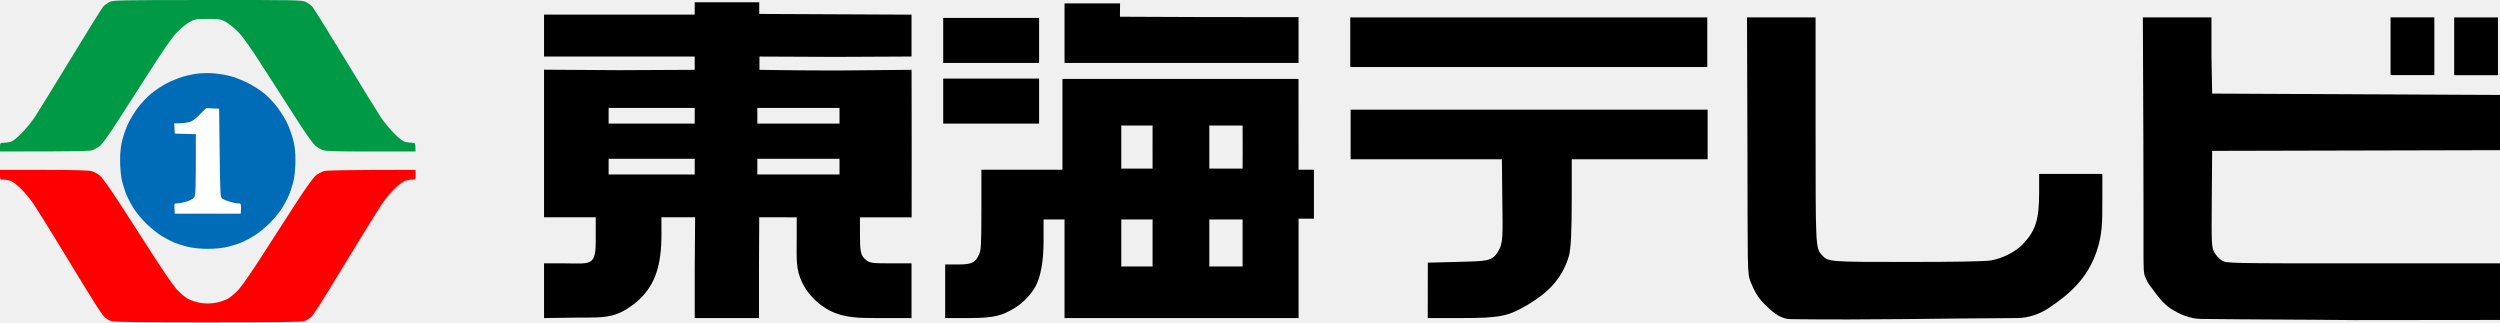
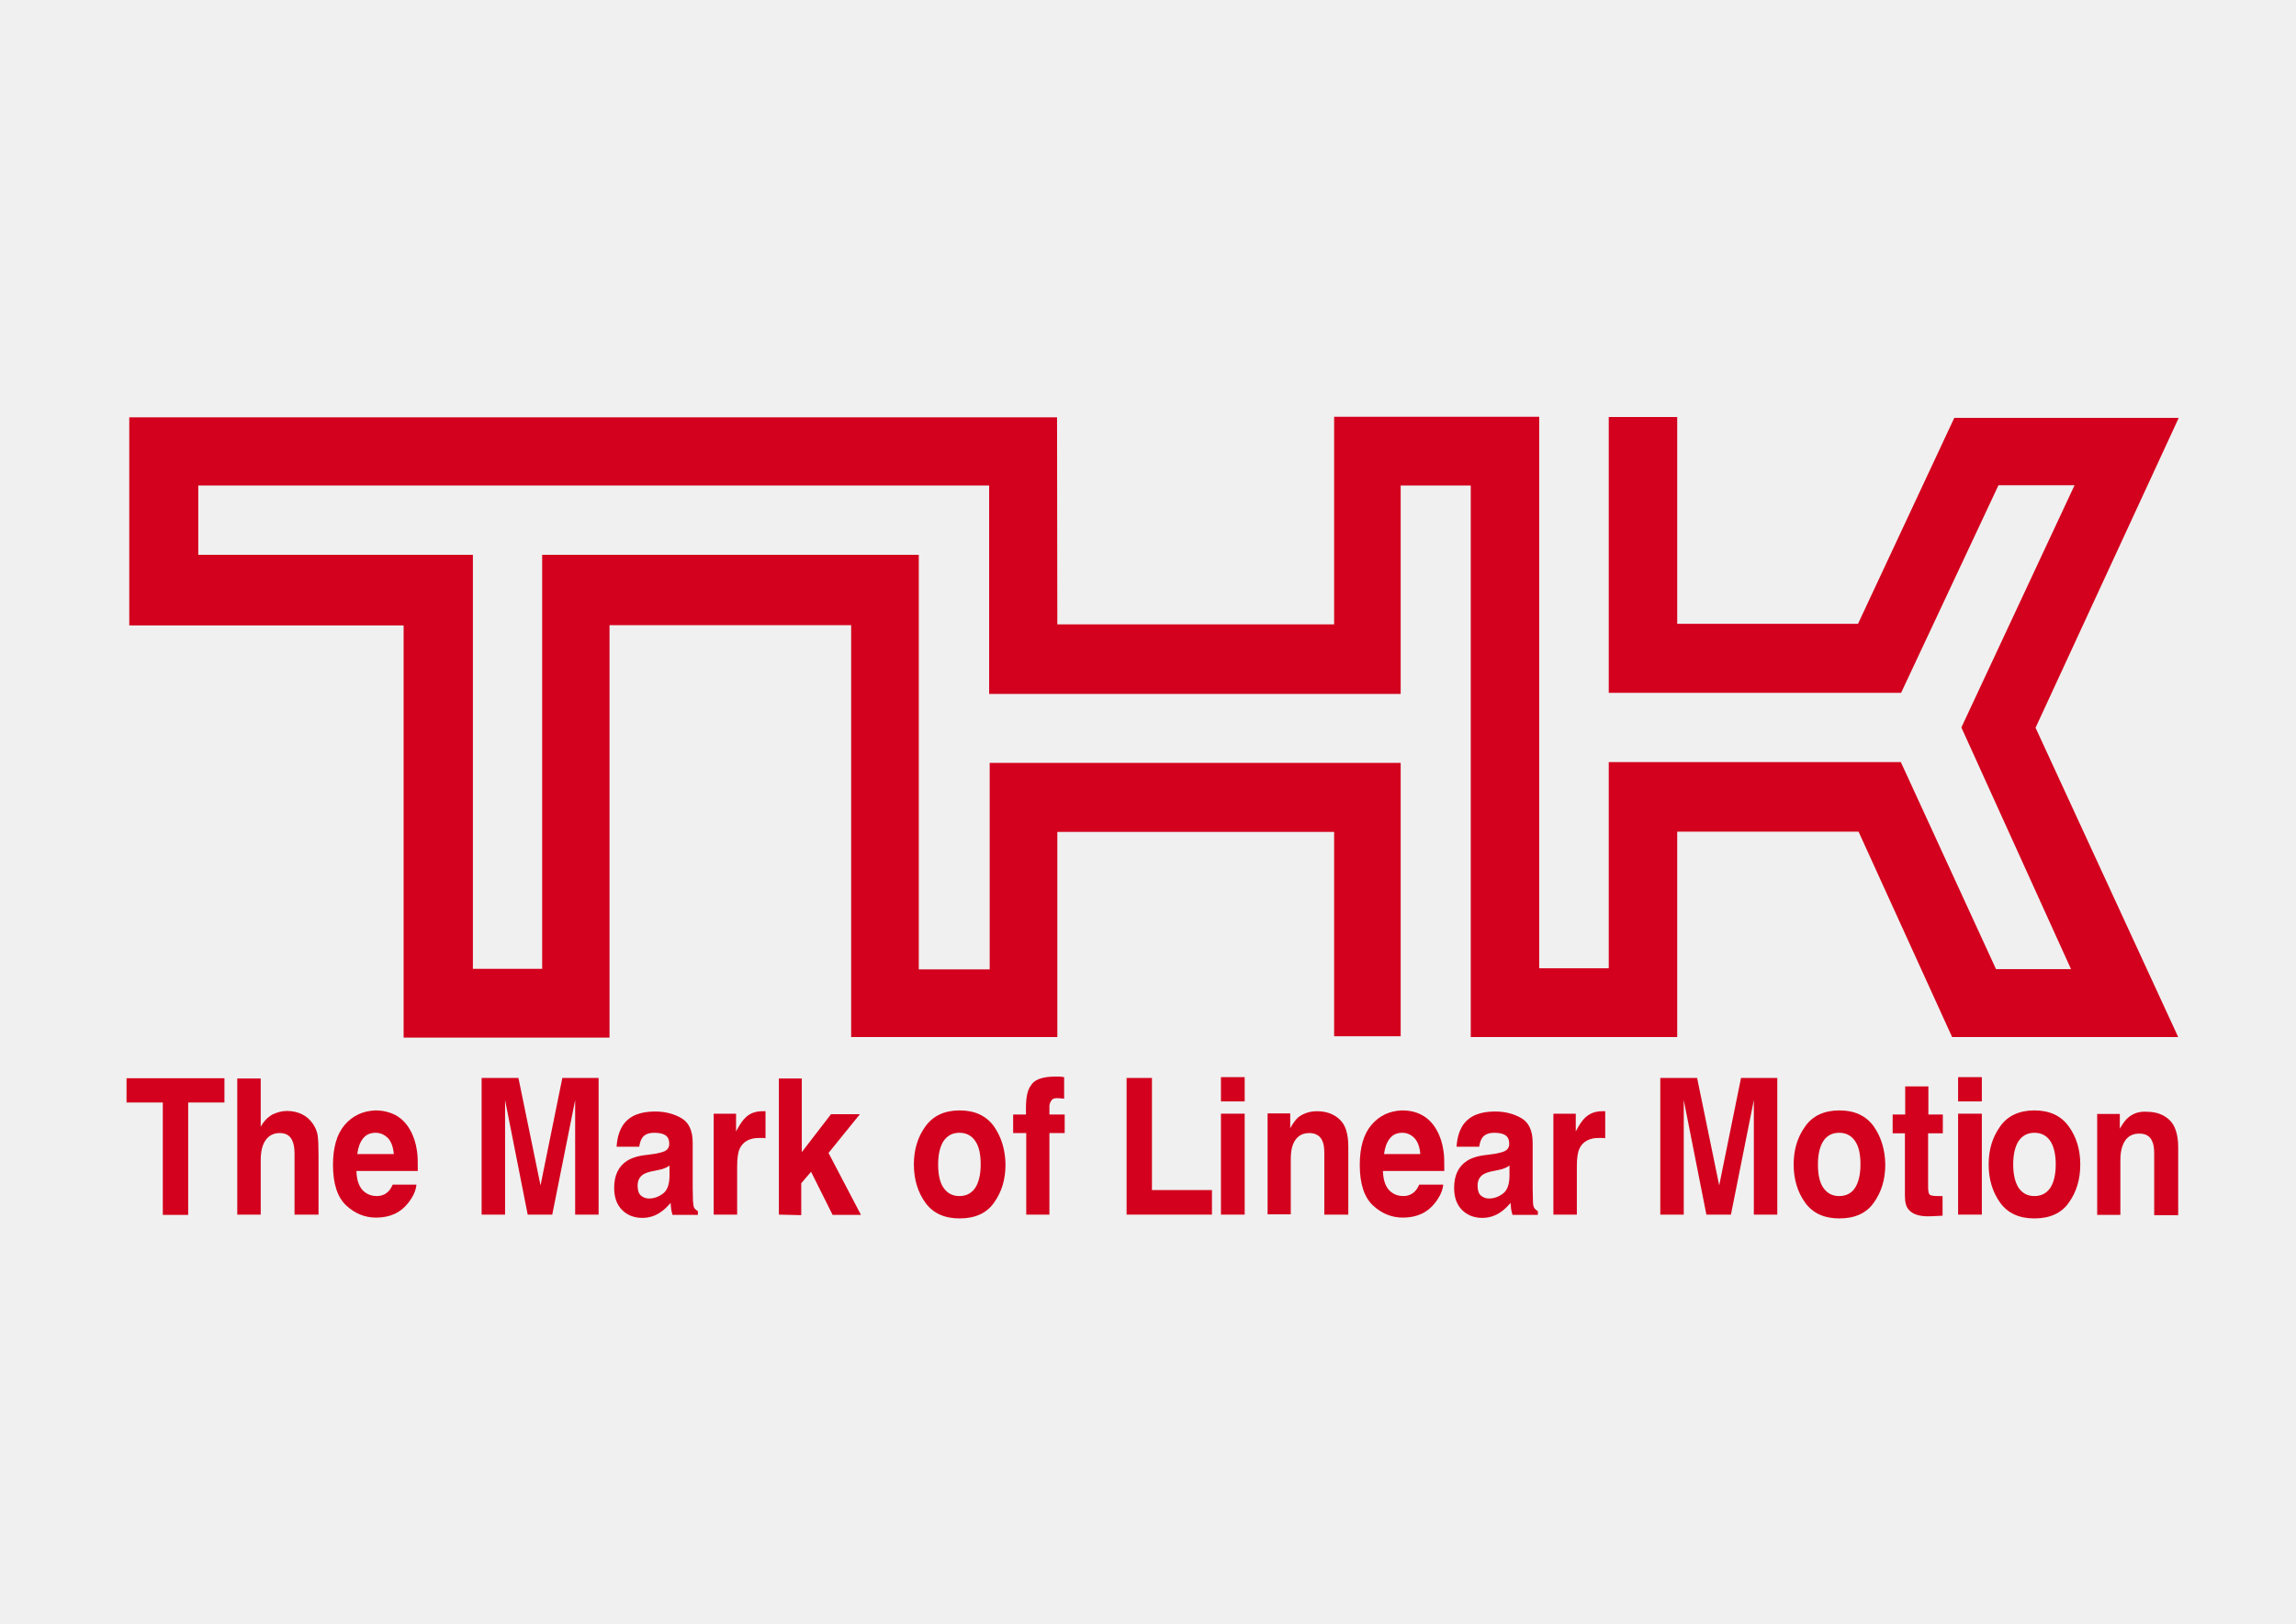
- <svg xmlns="http://www.w3.org/2000/svg" version="1.1" viewBox="0 0 1500 193.431">
-   <g transform="matrix(0.9999983,0,0,0.9999983,-382.1473,464.7191)">
-     <use transform="matrix(2.4505,0,0,2.4505,378.95,43.075)" width="100%" height="100%" href="#img1" x="0" y="0" />
-     <g transform="matrix(0.4492,0,0,0.4492,244.18,-238.77)">
-       <g transform="matrix(0.5898,0,0,0.5898,113.13,-48.164)" stroke-width="2.45">
-         <path d="m 576.45,-766.48 c -4.705,2.499 -10.929,7.131 -13.796,10.292 -2.892,3.161 -36.415,57.024 -74.52,119.71 -38.081,62.684 -74.814,122.23 -81.627,132.33 -6.788,10.121 -20.119,26.147 -29.627,35.631 -12.253,12.204 -19.8,17.766 -25.878,19.016 -4.729,0.98 -11.615,1.764 -15.316,1.74 -6.224,-0.025 -6.739,0.711 -6.739,9.778 v 9.802 c 183.35,0.098 203.76,-0.539 210.74,-3.382 4.705,-1.936 11.836,-6.102 15.83,-9.263 3.994,-3.161 18.795,-23.378 32.886,-44.943 14.115,-21.565 48.153,-74.496 75.648,-117.62 37.052,-58.077 54.255,-82.754 66.36,-95.154 8.993,-9.189 21.859,-19.678 28.598,-23.28 11.248,-6.004 14.581,-6.543 40.434,-6.543 25.853,0 29.186,0.539 40.434,6.543 6.739,3.602 19.604,14.09 28.598,23.28 12.106,12.4 29.308,37.076 66.36,95.154 27.495,43.129 61.533,96.06 75.648,117.62 14.09,21.565 28.892,41.781 32.886,44.943 3.994,3.161 11.101,7.327 15.83,9.263 6.984,2.843 27.397,3.48 109.66,3.431 l 101.08,-0.049 c 0,-18.869 -0.515,-19.604 -6.739,-19.58 -3.7,0.025 -10.586,-0.76 -15.316,-1.74 -6.077,-1.25 -13.625,-6.812 -25.878,-19.016 -9.508,-9.483 -22.839,-25.51 -29.627,-35.631 -6.812,-10.096 -43.546,-69.644 -81.627,-132.33 -38.106,-62.684 -71.629,-116.55 -74.52,-119.71 -2.867,-3.161 -9.361,-7.842 -14.409,-10.415 -8.822,-4.484 -17.57,-4.656 -223,-4.558 -203.64,0.123 -214.22,0.343 -222.38,4.681 z" fill="#009946" />
-         <path d="m 793.69,-605.51 c -6.442,0.144 -12.8,0.518 -17.517,1.082 -9.434,1.127 -24.873,4.413 -34.307,7.28 -9.434,2.892 -25.412,9.507 -35.533,14.727 -10.096,5.22 -25.828,15.61 -34.92,23.06 -9.091,7.45 -22.888,22.101 -30.632,32.565 -7.744,10.464 -17.645,26.711 -21.983,36.145 -4.337,9.41 -10.145,25.952 -12.889,36.734 -3.529,13.821 -4.997,27.397 -4.973,45.947 0,14.483 1.666,34.062 3.7,43.497 2.034,9.434 6.692,24.603 10.343,33.695 3.676,9.091 11.785,24.26 18.034,33.695 6.249,9.434 18.941,24.431 28.253,33.326 9.287,8.895 23.502,20.412 31.589,25.558 8.087,5.146 20.756,12.033 28.181,15.268 7.425,3.259 22.3,8.014 33.082,10.587 12.816,3.063 28.5,4.681 45.335,4.681 16.835,0 32.518,-1.618 45.335,-4.681 10.782,-2.573 25.657,-7.328 33.082,-10.587 7.425,-3.235 20.094,-10.122 28.181,-15.268 8.087,-5.146 22.301,-16.663 31.589,-25.558 9.312,-8.895 22.004,-23.892 28.253,-33.326 6.249,-9.434 14.359,-24.603 18.034,-33.695 3.651,-9.091 8.334,-24.26 10.343,-33.695 2.009,-9.434 3.7,-29.014 3.7,-43.497 0.025,-18.55 -1.444,-32.126 -4.973,-45.947 -2.745,-10.782 -8.552,-27.324 -12.889,-36.734 -4.337,-9.434 -14.239,-25.681 -21.983,-36.145 -7.744,-10.464 -21.54,-25.143 -30.632,-32.666 -9.091,-7.499 -26.466,-18.525 -38.596,-24.529 -12.13,-5.979 -30.313,-12.941 -40.434,-15.44 -10.096,-2.499 -26.637,-5.096 -36.758,-5.782 -5.048,-0.355 -11.573,-0.441 -18.015,-0.297 z" fill="#006cb7" />
-         <path d="m 328.95,-375.5 c 0,10.978 0.049,11.027 8.577,11.027 4.705,0 12.424,1.666 17.154,3.676 4.729,2.009 15.365,10.562 23.648,18.992 8.283,8.43 20.241,23.035 26.588,32.469 6.347,9.434 28.083,44.183 48.275,77.191 20.217,33.009 51.51,84.298 69.546,113.95 18.036,29.651 36.243,57.759 40.483,62.488 4.215,4.729 11.959,9.949 17.178,11.591 7.253,2.304 59.719,3.039 219.05,3.039 159.33,0 211.8,-0.735 219.05,-3.039 5.22,-1.642 12.963,-6.862 17.178,-11.591 4.239,-4.729 22.447,-32.837 40.483,-62.488 18.036,-29.651 49.329,-80.941 69.546,-113.95 20.192,-33.008 41.928,-67.757 48.275,-77.191 6.347,-9.434 18.305,-24.04 26.588,-32.469 8.283,-8.43 18.918,-16.982 23.648,-18.992 4.729,-2.009 12.424,-3.676 17.154,-3.676 8.528,0 8.577,-0.049 8.577,-11.027 v -11.027 c -171.14,0.196 -202.19,1.054 -208.37,3.161 -4.754,1.642 -12.473,5.832 -17.154,9.336 -5.269,3.921 -22.692,28.181 -45.776,63.714 -20.511,31.538 -54.696,84.592 -75.966,117.89 -21.295,33.303 -44.869,67.487 -52.392,75.966 -7.548,8.479 -19.114,18.379 -25.73,21.981 -6.616,3.627 -19.482,7.768 -28.573,9.19 -11.713,1.862 -21.369,1.862 -33.082,0 -9.091,-1.421 -21.957,-5.563 -28.573,-9.19 -6.616,-3.602 -18.183,-13.502 -25.73,-21.981 -7.523,-8.479 -31.097,-42.664 -52.392,-75.966 -21.271,-33.303 -55.455,-86.356 -75.966,-117.89 -23.084,-35.533 -40.507,-59.793 -45.776,-63.714 -4.681,-3.504 -12.4,-7.695 -17.154,-9.336 -6.175,-2.107 -37.223,-2.965 -108.51,-3.063 l -99.859,-0.098 z" fill="#f00" />
-       </g>
-       <g transform="matrix(2.6136,0,0,2.6136,903.15,-560.07)">
-         <g>
-           <rect x="1026.2" y="30.741" width="22.375" height="29.516" />
-           <rect x="993.68" y="30.705" width="22.375" height="29.516" />
-           <rect x="462.03" y="30.735" width="182.45" height="25.356" />
-         </g>
-         <rect x="254" y="31" width="49" height="23" stroke-linecap="round" stroke-linejoin="round" stroke-width="0.624" />
-         <rect x="254" y="62" width="49" height="23" stroke-linecap="round" stroke-linejoin="round" stroke-width="0.624" />
-         <g stroke-linecap="square" stroke-width="4.999">
-           <path d="m 50,170.4 v -13.981 h 9.94 c 7.36,0 11.896,0.598 14.164,-1.254 2.41,-1.968 2.331,-6.59 2.318,-13.674 l -0.016,-8.616 -12.576,-0.016 -13.829,-0.005 1e-5,-37.856 -1.3e-5,-37.547 38.383,0.251 38.617,-0.185 -0.017,-3.519 0.017,-3.265 H 50.001 v -21.423 h 77 v -6.312 h 33 l -0.029,3 0.029,2.955 39.067,0.185 38.74,0.185 v 21.398 l -38.74,0.185 -38.973,-0.172 -0.017,3.265 0.017,3.519 c 0,0 18.776,0.34 39.694,0.346 l 38.033,-0.346 0.057,37.227 -0.018,38.177 -13.8,-0.005 -12.606,0.005 v 7.827 c 0,8.913 0.059,11.792 3.353,14.137 1.968,1.401 3.059,1.534 12.577,1.534 h 10.423 v 27.961 h -17.563 c -9.337,0 -16.943,-0.077 -24.211,-3.808 -5.955,-3.056 -11.191,-8.269 -14.099,-14.298 -3.381,-7.011 -2.804,-11.874 -2.804,-23.183 v -10.172 l -10.698,-0.066 h -8.46 l -0.132,26.192 v 25.35 h -32.839 v -25.35 l 0.212,-26.165 -17.234,-0.006 0.016,8.817 c 0.028,15.72 -3.206,25.297 -11.024,32.936 -2.412,2.357 -7.515,6.226 -12.031,7.778 -6.209,2.135 -13.208,1.658 -19.622,1.739 l -17.317,0.234 z m 77,-64.402 v -3 H 83 v 8 h 44 z m 74,0 v -3 h -42 v 8 h 42 z m -74,-25 v -4 H 83 v 8 L 105.461,85.01 127,84.998 Z m 74,0 v -4 h -42 v 8 h 42 z" style="paint-order:markers fill stroke" />
-           <path d="M 316,54 V 23.58 l 14.984,-0.002 13.393,0.007 -0.032,3.391 -0.016,3.407 45.418,0.184 45.851,0.015 v 23.418 h -59.599 z" style="paint-order:markers fill stroke" />
-           <path d="m 255,170 v -13 h 7.055 c 7.29,0 8.547,-1.446 10.324,-5.192 0.952,-2.006 1.133,-5.642 1.133,-22.809 v -20.422 h 41.417 v -46.416 h 120.66 l 0.004,22.592 0.004,23.824 4.118,2e-5 h 3.749 v 24.993 h -7.855 v 50.812 h -119.61 v -50.383 h -10.711 v 11.068 c -10e-4,11.045 -1.674,18.361 -3.935,22.793 -2.059,4.035 -6.711,8.959 -10.66,11.283 -6.313,3.714 -9.64,5.227 -23.472,5.238 h -12.221 z m 106,-12 v -24 h -16 v 24 h 7 z m 46,-13 v -11 h -17 v 24 h 17 z M 360.988,97.508 361,86 h -16 v 22 h 16 z m 46.059,0 L 407,86 h -17 v 22 h 17 z" style="paint-order:markers fill stroke" />
-           <path d="m 501.65,168.75 0.017,-12.686 14.282,-0.358 c 16.051,-0.403 18.35,-0.312 21.377,-4.934 3.027,-4.622 2.61,-8.42 2.392,-28.27 l -0.204,-19.275 h -37.49 l -39.811,1e-5 v -25.356 l 91.226,10e-7 91.226,-10e-7 v 25.356 l -34.634,-1e-5 h -34.812 v 19.489 c 0,17.684 -0.446,26.461 -1.456,29.939 -3.551,12.229 -11.663,19.397 -21.025,24.913 -10.096,5.949 -14.009,6.817 -34.487,6.815 l -16.618,-0.002 z" style="paint-order:markers fill stroke" />
-           <path d="m 687.17,184.94 c -5.961,-0.079 -10.152,-4.484 -13.414,-7.654 -3.318,-3.225 -5.196,-6.635 -7.093,-11.306 -1.898,-4.671 -1.456,-6.481 -1.659,-70.079 l -0.208,-65.161 h 35.034 v 57.378 c 0,59.999 0.021,60.424 3.134,63.931 3.24,3.65 3.326,3.657 44.199,3.657 24.278,0 39.633,-0.281 42.333,-0.774 5.962,-1.089 12.422,-4.359 16.091,-8.146 6.634,-6.846 8.498,-12.625 8.498,-26.36 v -9.709 h 32.299 l -0.006,14.46 c -0.005,10.128 10e-4,16.545 -2.886,25.05 -4.826,14.213 -14.111,22.117 -24.726,29.177 -4.584,3.049 -10.244,4.907 -15.748,4.976 -38.613,0.149 -76.589,1.078 -115.85,0.559 z" style="paint-order:markers fill stroke" />
-           <path d="m 896.8,184.83 c -5.403,-0.063 -10.815,-2.267 -15.353,-5.2 -3.964,-2.563 -6.841,-6.572 -9.649,-10.367 -1.45,-1.96 -2.522,-3.26 -3.664,-6.33 -1.142,-3.07 -0.524,-5.195 -0.78,-68.111 l -0.261,-64.103 h 35.058 l 0.003,19.663 0.357,19.281 147.1,0.714 v 28.2 l -73.358,0.182 -73.745,0.182 -0.188,24.468 c -0.178,23.19 -0.114,24.613 1.227,27.242 0.778,1.526 2.508,3.449 3.843,4.274 2.423,1.498 2.553,1.5 72.517,1.5 h 69.704 v 28.921 l -74.623,0.082 c -26.057,-0.298 -49.659,-0.264 -78.193,-0.598 z" style="paint-order:markers fill stroke" />
-         </g>
-       </g>
-     </g>
+ <svg xmlns="http://www.w3.org/2000/svg" version="1.1" id="_x31_" x="0px" y="0px" viewBox="0 0 841.9 595.3" style="enable-background:new 0 0 841.9 595.3;" xml:space="preserve">
+   <style type="text/css">
+ 	.st0{fill:#D3011D;}
+ </style>
+   <polygon class="st0" points="589.9,152.9 615,152.9 615,228.7 681.3,228.7 716.6,153.2 798.9,153.2 746.4,266.8 798.7,380.2   715.8,380.2 681.5,304.9 615,304.9 615,380.2 539.3,380.2 539.3,178 513.6,178 513.6,254.4 362.7,254.4 362.7,178 72.7,178   72.7,203.4 173.4,203.4 173.4,355.2 198.8,355.2 198.8,203.4 336.9,203.4 336.9,355.4 362.9,355.4 362.9,279.7 513.6,279.7   513.6,379.9 489.2,379.9 489.2,305 387.7,305 387.7,380.2 312.1,380.2 312.1,229.2 223.5,229.2 223.5,380.4 148,380.4 148,229.3   47.4,229.3 47.4,153 387.6,153 387.7,228.9 489.2,228.9 489.2,152.8 564.4,152.8 564.4,355 589.9,355 589.9,279.4 697,279.4   731.9,355.3 759.4,355.3 719.2,266.7 760.7,177.9 732.8,177.9 697.1,254 589.9,254 " />
+   <g>
+     <path class="st0" d="M46.4,395.3h35.9v8.9H69v41.2h-9.3v-41.2H46.4L46.4,395.3L46.4,395.3z" />
+     <path class="st0" d="M105.2,407.3c2,0,3.9,0.4,5.5,1.2c1.7,0.8,3,2,4.1,3.6c0.9,1.4,1.5,2.8,1.7,4.3c0.2,1.5,0.3,3.8,0.3,7.2v21.7   H108v-22.5c0-2-0.3-3.6-0.9-4.8c-0.8-1.7-2.3-2.6-4.5-2.6c-2.3,0-4,0.9-5.2,2.6c-1.2,1.7-1.8,4.1-1.8,7.3v20h-8.6v-49.9h8.6v17.7   c1.2-2.2,2.7-3.6,4.3-4.5C101.6,407.8,103.3,407.3,105.2,407.3z" />
+     <path class="st0" d="M142.3,417.3c1.2,1.3,1.9,3.3,2.1,5.8H131c0.3-2.4,1-4.3,2.1-5.7c1.1-1.4,2.6-2.1,4.6-2.1   C139.5,415.3,141,416,142.3,417.3z M126.4,412.4c-2.9,3.4-4.3,8.3-4.3,14.7c0,6.8,1.6,11.8,4.8,14.8c3.2,3,6.9,4.5,11,4.5   c5.1,0,9-1.8,11.8-5.4c1.8-2.3,2.8-4.5,3-6.7H144c-0.5,1.1-1,1.9-1.6,2.5c-1.1,1.1-2.5,1.7-4.3,1.7c-1.7,0-3.1-0.5-4.3-1.4   c-2-1.5-3-4.1-3.1-7.8h22.5c0-3.2,0-5.6-0.3-7.3c-0.4-2.9-1.2-5.4-2.5-7.7c-1.4-2.5-3.2-4.3-5.4-5.5c-2.2-1.1-4.6-1.7-7.4-1.7   C133.1,407.3,129.3,409,126.4,412.4z" />
+     <path class="st0" d="M198.2,434.6l8-39.4h13.3v50.1h-8.6v-33.9c0-1,0-2.3,0-4.1c0-1.8,0-3.1,0-4l-8.4,42h-9l-8.3-42   c0,0.9,0,2.3,0,4c0,1.8,0,3.1,0,4.1v33.9h-8.6v-50.1h13.5L198.2,434.6z" />
+     <path class="st0" d="M243.1,437.6c-1.6,1.2-3.3,1.8-5.1,1.8c-1.2,0-2.2-0.4-3-1.1c-0.8-0.7-1.2-1.9-1.2-3.6c0-1.9,0.7-3.2,2-4.1   c0.8-0.5,2.1-1,3.9-1.3l1.9-0.4c1-0.2,1.7-0.4,2.3-0.7c0.6-0.2,1.1-0.5,1.6-0.9v3.6C245.5,434.2,244.7,436.4,243.1,437.6z    M229.9,425.6c-3.1,2-4.7,5.3-4.7,9.9c0,3.5,1,6.2,2.9,8.1s4.4,2.9,7.4,2.9c2.3,0,4.4-0.6,6.3-1.8c1.6-1,2.9-2.3,4.1-3.7   c0.1,0.8,0.1,1.6,0.2,2.3c0.1,0.7,0.3,1.3,0.5,2.1h9.3v-1.4c-0.6-0.3-1-0.7-1.3-1.1c-0.3-0.5-0.4-1.3-0.5-2.6   c0-1.7-0.1-3.1-0.1-4.3v-17c0-4.5-1.4-7.5-4.2-9.1c-2.8-1.6-6-2.4-9.6-2.4c-5.5,0-9.4,1.6-11.7,4.9c-1.4,2.1-2.2,4.7-2.4,8h8.3   c0.2-1.4,0.6-2.6,1.2-3.4c0.8-1.1,2.3-1.7,4.3-1.7c1.8,0,3.2,0.3,4.1,0.9c0.9,0.6,1.4,1.6,1.4,3.2c0,1.2-0.6,2.2-1.8,2.7   c-0.7,0.3-1.8,0.6-3.4,0.9l-2.9,0.4C234.1,423.7,231.6,424.5,229.9,425.6z" />
+     <path class="st0" d="M279.6,407.4c0.2,0,0.3,0,0.4,0c0.1,0,0.4,0,0.7,0v9.9c-0.5-0.1-1-0.1-1.4-0.1c-0.4,0-0.8,0-1,0   c-3.4,0-5.8,1.3-7,3.8c-0.7,1.4-1,3.6-1,6.6v17.7h-8.6v-37h8.2v6.5c1.3-2.5,2.5-4.2,3.5-5.1C274.9,408.2,277,407.4,279.6,407.4z" />
+     <path class="st0" d="M285.6,445.3v-49.9h8.4v27l10.7-13.9h10.6l-11.5,14.2l11.9,22.7h-10.4l-7.9-15.8l-3.6,4.2v11.7L285.6,445.3   L285.6,445.3z" />
+     <path class="st0" d="M346,435.5c-1.4-2-2-4.9-2-8.6s0.7-6.6,2-8.6c1.4-2,3.3-3,5.8-3c2.5,0,4.4,1,5.8,3s2,4.9,2,8.6s-0.7,6.6-2,8.6   c-1.4,2-3.3,3-5.8,3C349.3,438.5,347.4,437.5,346,435.5z M364.5,413c-2.8-3.9-7-5.9-12.6-5.9s-9.8,2-12.6,5.9   c-2.8,3.9-4.2,8.5-4.2,13.9c0,5.4,1.4,10.1,4.2,14c2.8,3.9,7,5.8,12.6,5.8s9.9-1.9,12.6-5.8c2.8-3.9,4.2-8.5,4.2-14   C368.6,421.5,367.2,416.9,364.5,413z" />
+     <path class="st0" d="M386.9,394.7c0.5,0,1,0,1.5,0c0.5,0,1,0.1,1.8,0.2v7.9c-0.5-0.1-1.3-0.1-2.4-0.2c-1.1,0-1.9,0.2-2.3,0.9   c-0.4,0.6-0.7,1.3-0.7,2c0,0.7,0,1.8,0,3.1h5.6v6.8h-5.6v29.9h-8.5v-29.9h-4.8v-6.8h4.7v-2.4c0-4,0.6-6.7,1.8-8.2   C379.1,395.9,382.1,394.7,386.9,394.7z" />
+     <path class="st0" d="M413.1,445.3v-50.1h9.3v41.1h22v9L413.1,445.3L413.1,445.3z" />
+     <path class="st0" d="M456.4,394.9v8.9h-8.7v-8.9H456.4z M447.7,445.3v-37h8.7v37H447.7z" />
+     <path class="st0" d="M482.9,407.4c3.4,0,6.2,1,8.3,3c2.2,2,3.2,5.3,3.2,10v24.9h-8.8v-22.5c0-2-0.2-3.4-0.7-4.5   c-0.8-1.9-2.5-2.9-4.8-2.9c-2.9,0-4.9,1.4-6,4.2c-0.6,1.5-0.8,3.4-0.8,5.6v20h-8.5v-37h8.3v5.4c1.1-1.9,2.1-3.3,3.1-4.1   C478,408.2,480.2,407.4,482.9,407.4z" />
+     <path class="st0" d="M518.7,417.3c1.2,1.3,1.9,3.3,2.1,5.8h-13.3c0.3-2.4,1-4.3,2.1-5.7c1.1-1.4,2.6-2.1,4.6-2.1   C515.9,415.3,517.5,416,518.7,417.3z M502.9,412.4c-2.9,3.4-4.3,8.3-4.3,14.7c0,6.8,1.6,11.8,4.8,14.8c3.2,3,6.9,4.5,11,4.5   c5.1,0,9-1.8,11.8-5.4c1.8-2.3,2.8-4.5,3-6.7h-8.8c-0.5,1.1-1,1.9-1.6,2.5c-1.1,1.1-2.5,1.7-4.3,1.7c-1.7,0-3.1-0.5-4.3-1.4   c-2-1.5-3-4.1-3.1-7.8h22.5c0-3.2,0-5.6-0.3-7.3c-0.4-2.9-1.2-5.4-2.5-7.7c-1.4-2.5-3.2-4.3-5.4-5.5s-4.6-1.7-7.4-1.7   C509.5,407.3,505.8,409,502.9,412.4z" />
+     <path class="st0" d="M551.1,437.6c-1.6,1.2-3.3,1.8-5.1,1.8c-1.2,0-2.2-0.4-3-1.1c-0.8-0.7-1.2-1.9-1.2-3.6c0-1.9,0.7-3.2,2-4.1   c0.8-0.5,2.1-1,3.9-1.3l1.9-0.4c1-0.2,1.7-0.4,2.3-0.7c0.5-0.2,1.1-0.5,1.6-0.9v3.6C553.5,434.2,552.7,436.4,551.1,437.6z    M537.9,425.6c-3.1,2-4.7,5.3-4.7,9.9c0,3.5,1,6.2,2.9,8.1c1.9,1.9,4.4,2.9,7.4,2.9c2.3,0,4.4-0.6,6.3-1.8c1.6-1,2.9-2.3,4.1-3.7   c0.1,0.8,0.1,1.6,0.2,2.3c0.1,0.7,0.3,1.3,0.5,2.1h9.3v-1.4c-0.6-0.3-1-0.7-1.3-1.1c-0.3-0.5-0.5-1.3-0.5-2.6   c0-1.7-0.1-3.1-0.1-4.3v-17c0-4.5-1.4-7.5-4.2-9.1c-2.8-1.6-6-2.4-9.6-2.4c-5.5,0-9.4,1.6-11.7,4.9c-1.4,2.1-2.2,4.7-2.4,8h8.3   c0.2-1.4,0.6-2.6,1.2-3.4c0.9-1.1,2.3-1.7,4.3-1.7c1.8,0,3.2,0.3,4.1,0.9c0.9,0.6,1.4,1.6,1.4,3.2c0,1.2-0.6,2.2-1.8,2.7   c-0.7,0.3-1.8,0.6-3.4,0.9l-2.9,0.4C542.1,423.7,539.6,424.5,537.9,425.6z" />
+     <path class="st0" d="M587.5,407.4c0.2,0,0.3,0,0.4,0s0.4,0,0.7,0v9.9c-0.5-0.1-1-0.1-1.4-0.1s-0.8,0-1,0c-3.4,0-5.8,1.3-7,3.8   c-0.7,1.4-1,3.6-1,6.6v17.7h-8.6v-37h8.2v6.5c1.3-2.5,2.5-4.2,3.5-5.1C582.9,408.2,585,407.4,587.5,407.4z" />
+     <path class="st0" d="M630.4,434.6l8-39.4h13.3v50.1h-8.6v-33.9c0-1,0-2.3,0-4.1s0-3.1,0-4l-8.4,42h-9l-8.3-42c0,0.9,0,2.3,0,4   c0,1.8,0,3.1,0,4.1v33.9h-8.6v-50.1h13.5L630.4,434.6z" />
+     <path class="st0" d="M668.6,435.5c-1.4-2-2-4.9-2-8.6s0.7-6.6,2-8.6c1.3-2,3.3-3,5.8-3c2.5,0,4.4,1,5.8,3s2,4.9,2,8.6   s-0.7,6.6-2,8.6s-3.3,3-5.8,3C671.9,438.5,670,437.5,668.6,435.5z M687.1,413c-2.8-3.9-7-5.9-12.6-5.9c-5.6,0-9.9,2-12.6,5.9   c-2.8,3.9-4.2,8.5-4.2,13.9c0,5.4,1.4,10.1,4.2,14c2.8,3.9,7,5.8,12.6,5.8c5.6,0,9.9-1.9,12.6-5.8c2.8-3.9,4.2-8.5,4.2-14   C691.2,421.5,689.8,416.9,687.1,413z" />
+     <path class="st0" d="M698.6,415.5H694v-6.9h4.6v-10.3h8.5v10.3h5.3v6.9H707v19.6c0,1.5,0.2,2.5,0.5,2.8c0.3,0.4,1.4,0.6,3.1,0.6   c0.3,0,0.5,0,0.8,0c0.3,0,0.6,0,0.9,0v7.2l-4.1,0.2c-4,0.2-6.8-0.6-8.3-2.4c-1-1.1-1.4-2.8-1.4-5.1V415.5z" />
+     <path class="st0" d="M726.7,394.9v8.9H718v-8.9H726.7z M718,445.3v-37h8.7v37H718z" />
+     <path class="st0" d="M740.2,435.5c-1.3-2-2-4.9-2-8.6s0.7-6.6,2-8.6c1.4-2,3.3-3,5.8-3c2.5,0,4.4,1,5.8,3c1.3,2,2,4.9,2,8.6   s-0.7,6.6-2,8.6c-1.4,2-3.3,3-5.8,3C743.5,438.5,741.6,437.5,740.2,435.5z M758.6,413c-2.8-3.9-7-5.9-12.6-5.9   c-5.6,0-9.9,2-12.6,5.9c-2.8,3.9-4.2,8.5-4.2,13.9c0,5.4,1.4,10.1,4.2,14c2.8,3.9,7,5.8,12.6,5.8c5.6,0,9.9-1.9,12.6-5.8   c2.8-3.9,4.2-8.5,4.2-14C762.8,421.5,761.4,416.9,758.6,413z" />
+     <path class="st0" d="M780.4,409.7c-1,0.8-2,2.2-3.1,4.1v-5.4H769v37h8.5v-20c0-2.3,0.3-4.2,0.9-5.6c1.1-2.8,3.1-4.2,6-4.2   c2.4,0,4,0.9,4.8,2.9c0.5,1,0.7,2.5,0.7,4.5v22.5h8.8v-24.9c0-4.6-1.1-8-3.2-10s-4.9-3-8.3-3C784.4,407.4,782.2,408.2,780.4,409.7z   " />
  </g>
-   <path d="m 123.68,64.862 -3.895,3.936 c -1.406,1.419 -2.559,2.444 -3.596,3.17 -1.037,0.726 -1.958,1.152 -2.896,1.373 -1.428,0.344 -3.987,0.624 -5.682,0.637 l -3.084,0.014 0.326,6.168 12.66,0.324 c 0,18.071 -0.016,27.337 -0.186,32.24 -0.085,2.452 -0.207,3.813 -0.387,4.639 -0.18,0.826 -0.417,1.116 -0.727,1.426 -0.357,0.357 -1.065,0.79 -1.918,1.203 -0.853,0.413 -1.851,0.805 -2.789,1.074 -1.876,0.539 -4.215,0.981 -5.195,0.975 -0.43,-0.002 -0.755,0.005 -1,0.061 -0.245,0.056 -0.409,0.162 -0.514,0.361 -0.21,0.398 -0.187,1.169 -0.109,2.656 l 0.164,3.084 h 39.602 c 0.159,-3.029 0.225,-4.571 0.035,-5.355 -0.095,-0.392 -0.254,-0.595 -0.496,-0.699 -0.242,-0.104 -0.57,-0.108 -1,-0.107 -0.981,0.006 -3.246,-0.421 -5.031,-0.947 -1.785,-0.526 -3.831,-1.383 -4.545,-1.902 -0.313,-0.229 -0.552,-0.463 -0.738,-1.082 -0.187,-0.619 -0.321,-1.625 -0.426,-3.402 -0.21,-3.554 -0.303,-10.189 -0.459,-22.973 L 131.472,65.227 Z" fill="#ffffff" />
</svg>
